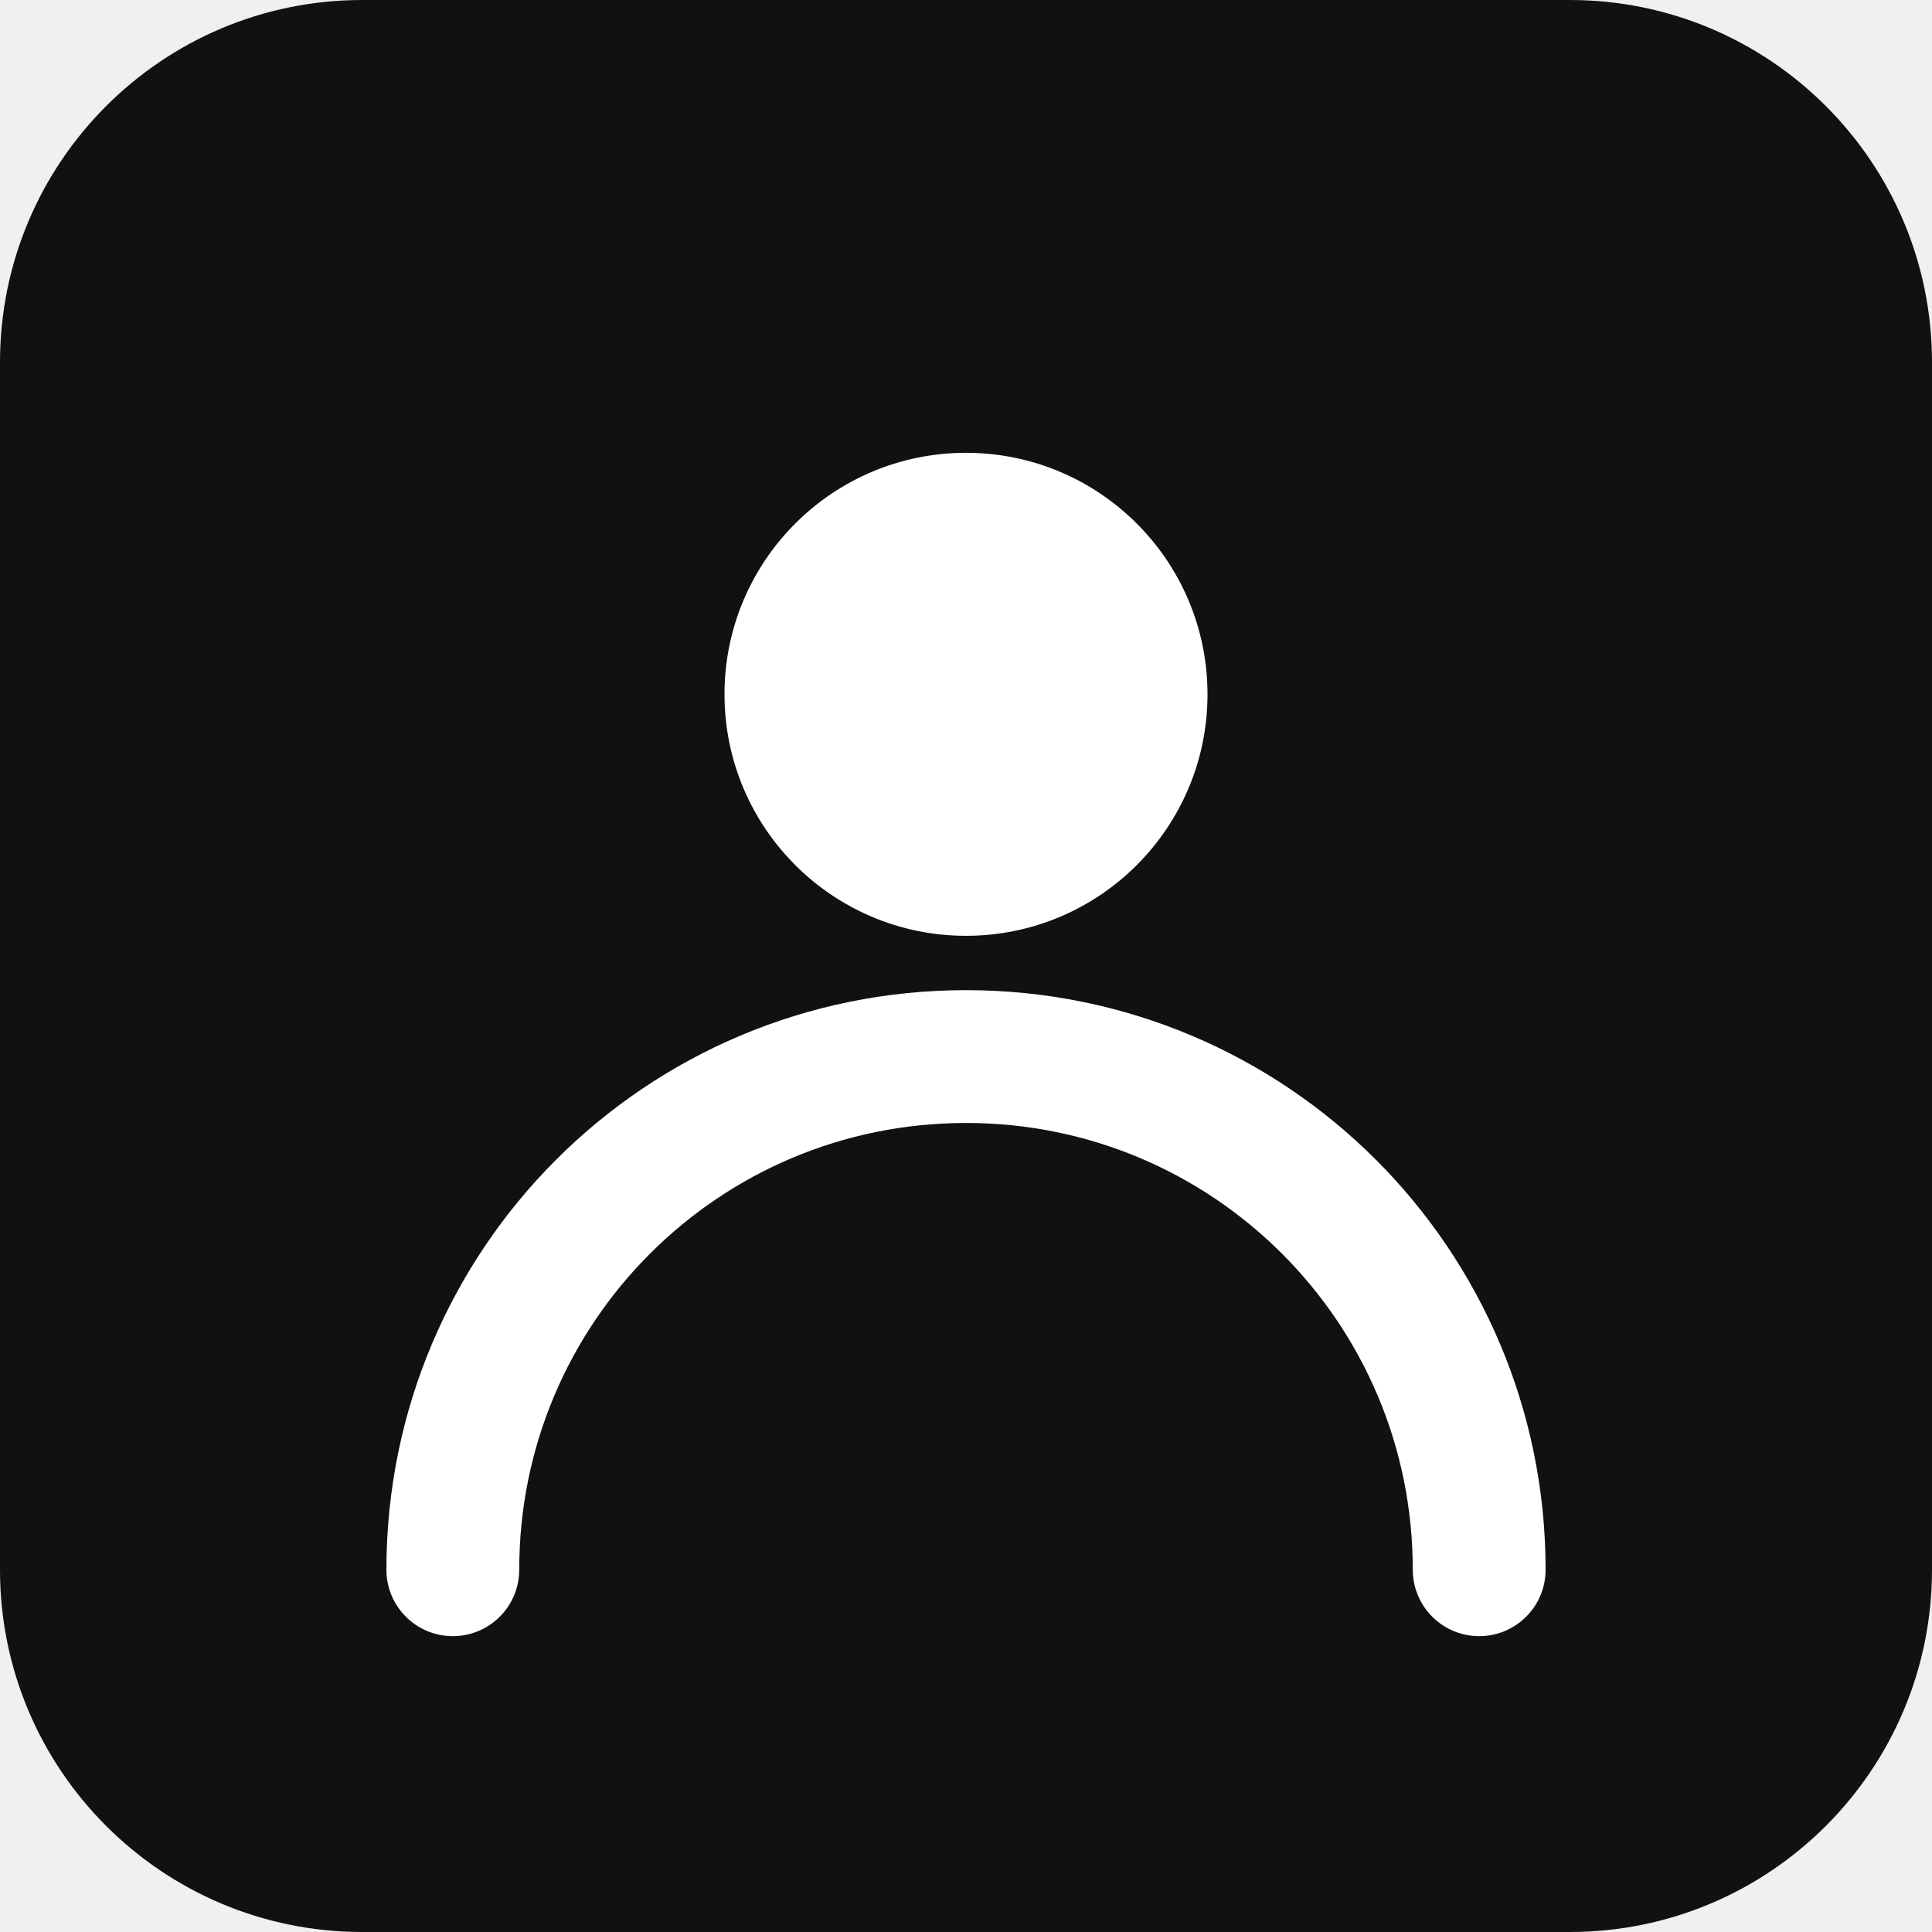
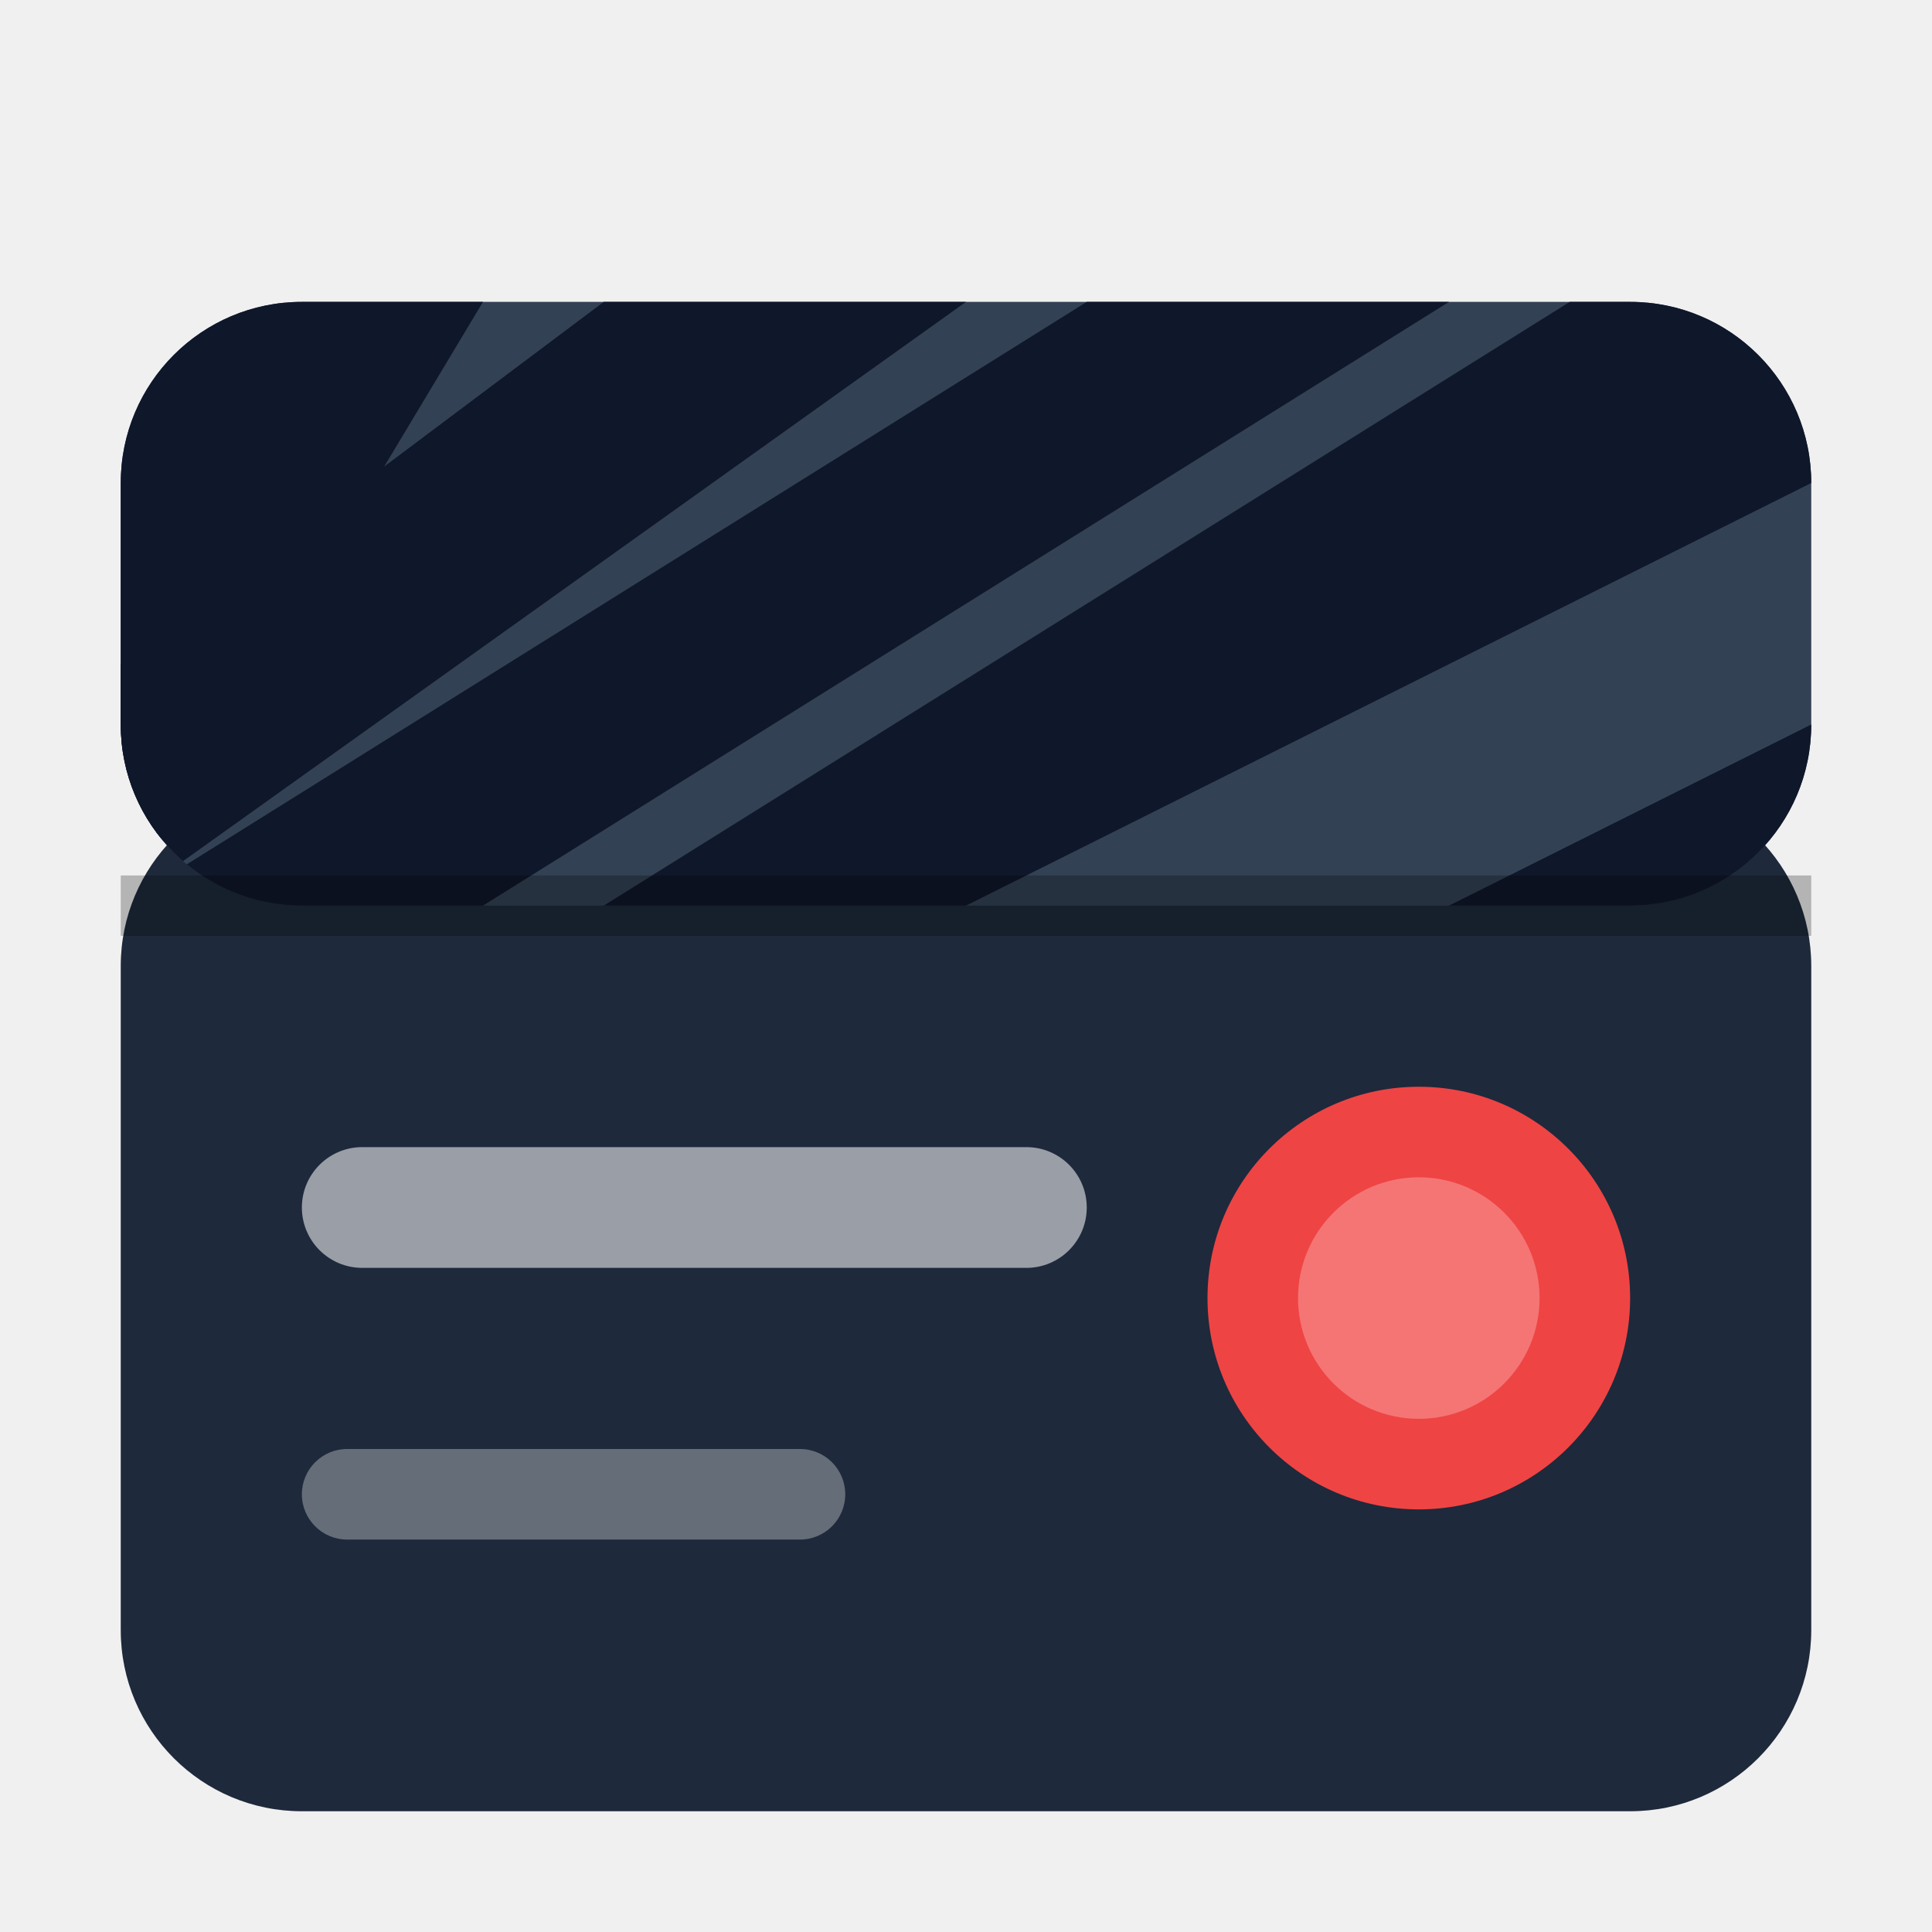
<svg xmlns="http://www.w3.org/2000/svg" viewBox="0 0 32 32" width="32" height="32">
-   <rect width="32" height="32" rx="6" fill="#111111" />
-   <circle cx="16" cy="11.5" r="4" fill="white" />
-   <path d="M7.5 26c0-4.7 3.8-8.5 8.5-8.5s8.5 3.8 8.5 8.5" stroke="white" stroke-width="2.2" stroke-linecap="round" fill="none" />
+   <rect x="2" y="13" width="28" height="17" rx="3" fill="#1e293b" />
+   <rect x="2" y="5" width="28" height="10" rx="3" fill="#334155" />
+   <clipPath id="clip-top">
+     <rect x="2" y="5" width="28" height="10" rx="3" />
+   </clipPath>
+   <g clip-path="url(#clip-top)">
+     <polygon points="2,5 8,5 2,15" fill="#0f172a" />
+     <polygon points="10,5 16,5 2,15 2,11" fill="#0f172a" />
+     <polygon points="18,5 24,5 8,15 2,15" fill="#0f172a" />
+     <polygon points="26,5 30,5 30,8 16,15 10,15" fill="#0f172a" />
+     <polygon points="30,12 30,15 24,15" fill="#0f172a" />
+   </g>
+   <rect x="2" y="14.5" width="28" height="1" fill="rgba(0,0,0,0.25)" />
+   <circle cx="23.5" cy="21.5" r="3.5" fill="#ef4444" />
+   <circle cx="23.5" cy="21.5" r="2" fill="#fca5a5" opacity="0.5" />
+   <rect x="5" y="19" width="13" height="2" rx="1" fill="rgba(255,255,255,0.55)" />
+   <rect x="5" y="24" width="9" height="1.5" rx="0.75" fill="rgba(255,255,255,0.32)" />
</svg>
